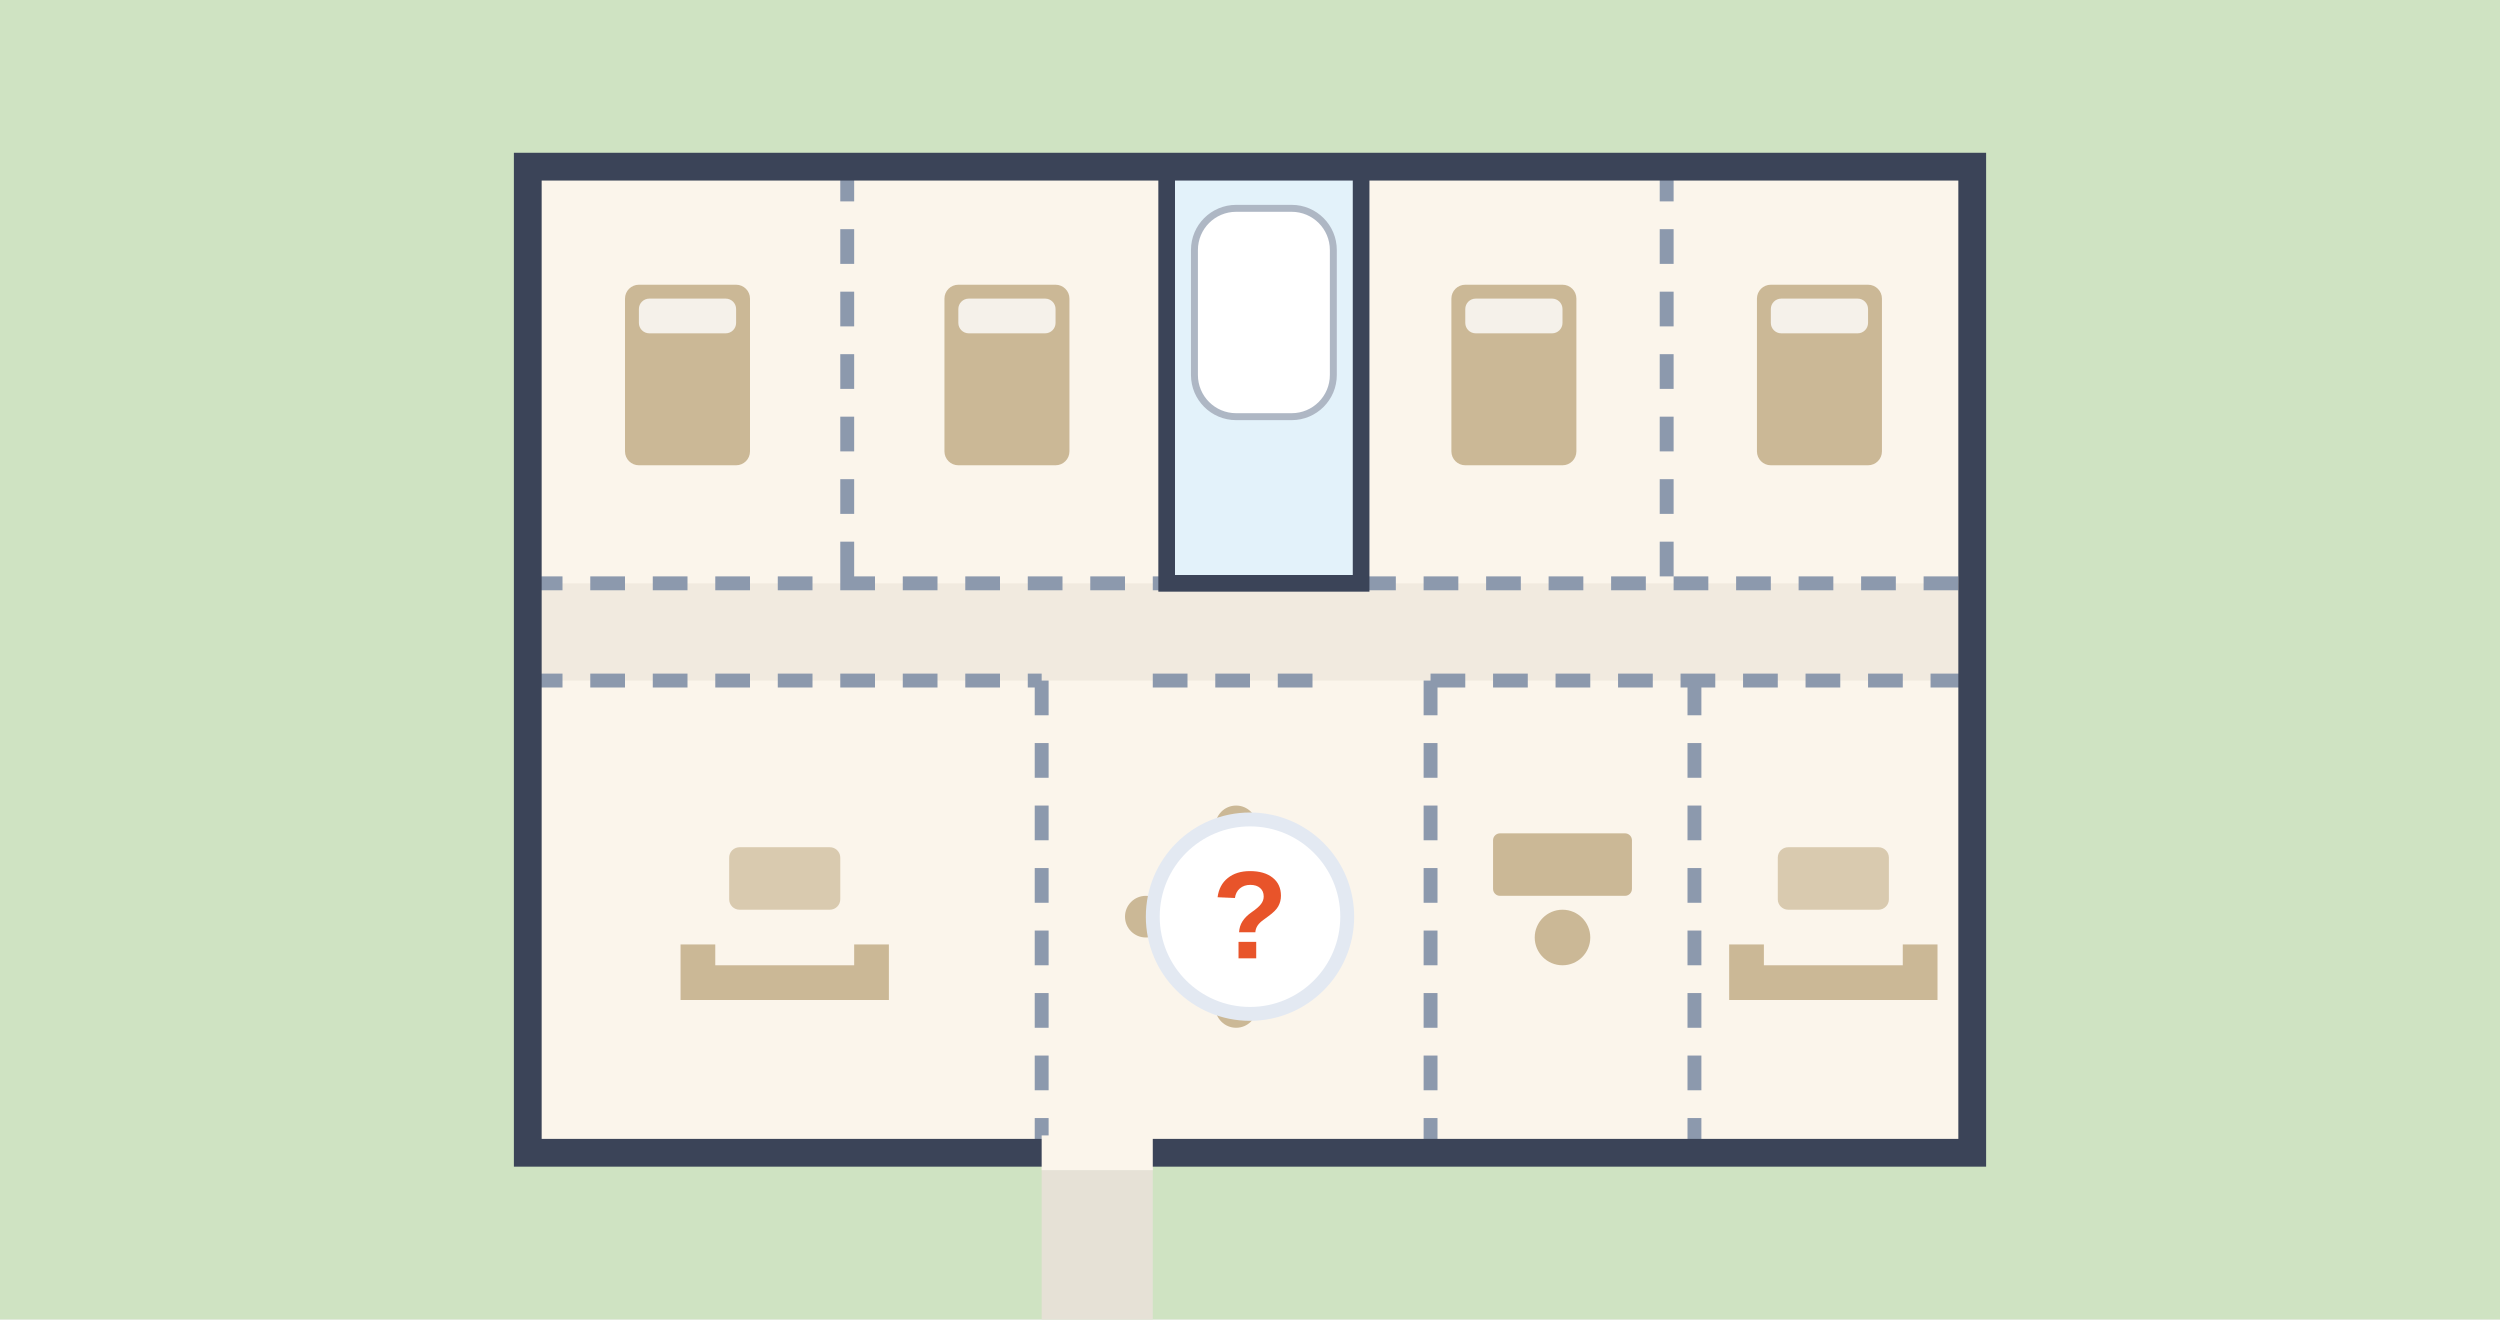
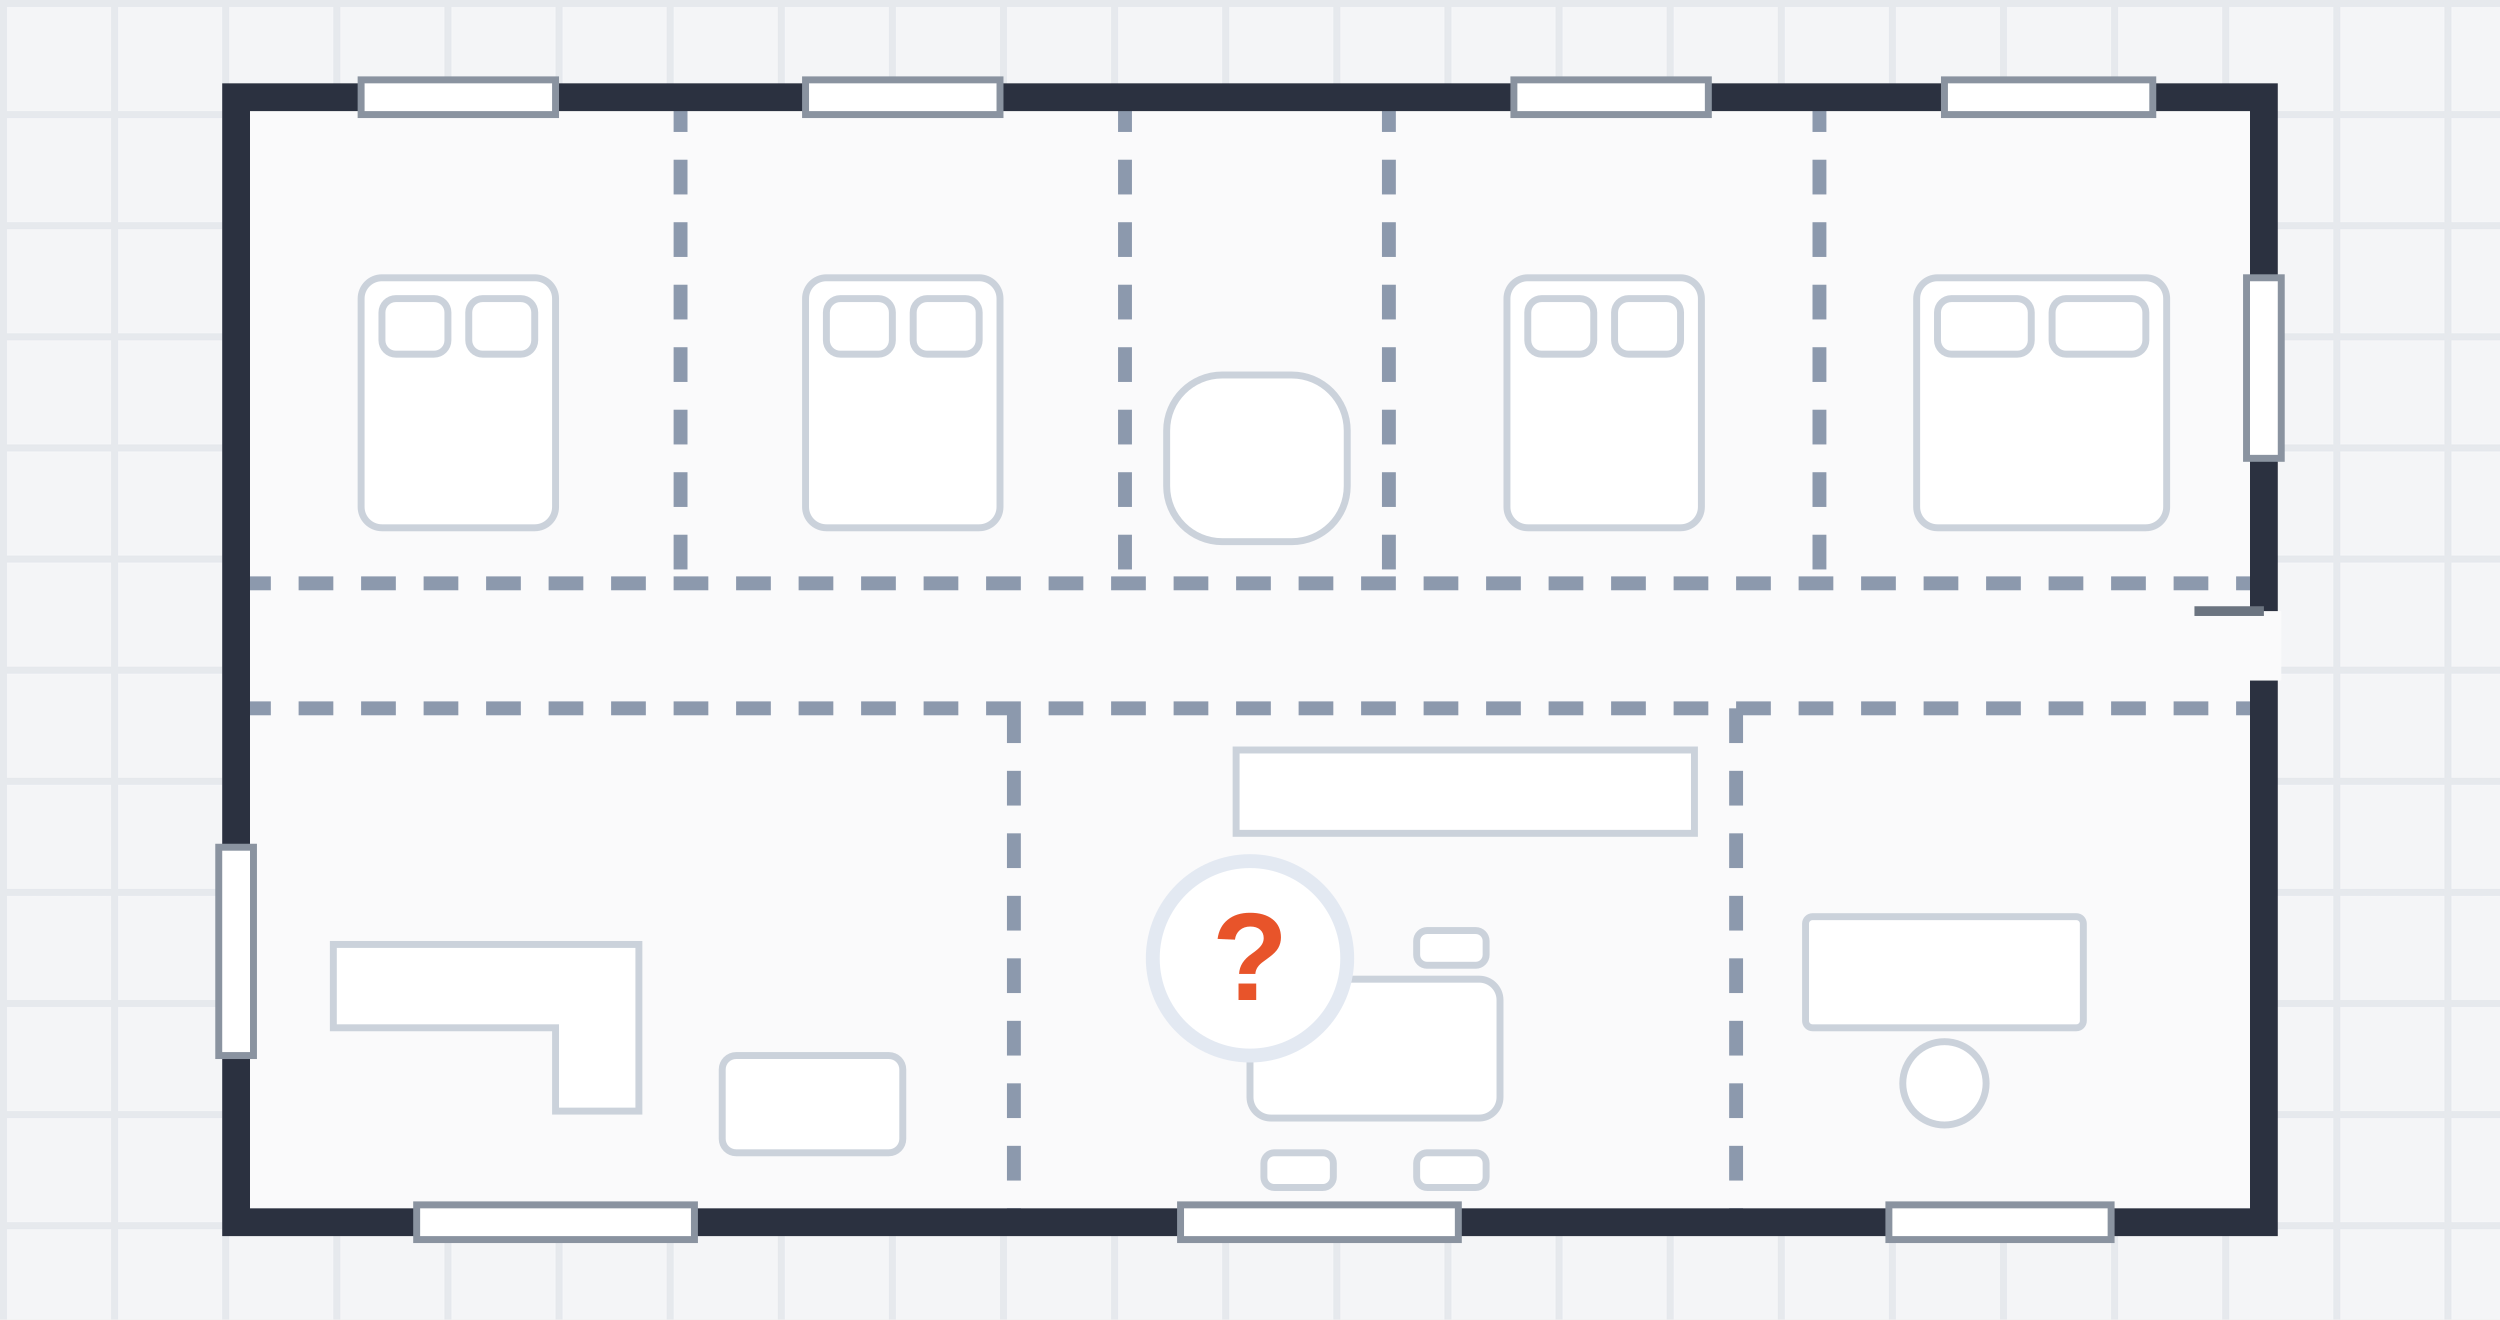
<svg xmlns="http://www.w3.org/2000/svg" viewBox="0 0 360 190" role="img" aria-label="A house from above with its rooms dashed in, the zones still to be worked out">
-   <style>.m{animation:ants 1.2s linear infinite}@keyframes ants{to{stroke-dashoffset:-24}}.q{animation:bob 2.4s ease-in-out infinite}@keyframes bob{50%{transform:translateY(-4px)}}@media (prefers-reduced-motion:reduce){.m,.q{animation:none}}</style>
-   <defs />
-   <rect width="360" height="190" fill="#CFE3C2" />
-   <rect x="150" y="166" width="16" height="24" fill="#E6E1D6" />
-   <rect x="76" y="24" width="208" height="142" fill="#FBF5EB" />
-   <rect x="168" y="24" width="28" height="60" fill="#E3F2FA" />
-   <rect x="172" y="30" width="20" height="30" rx="6" fill="#fff" stroke="#AEB7C4" />
-   <rect x="76" y="84" width="208" height="14" fill="#F1EADF" />
-   <rect x="90" y="41" width="18" height="26" rx="2" fill="#CBB896" />
-   <rect x="92" y="43" width="14" height="5" rx="1.5" fill="#fff" opacity=".8" />
-   <rect x="136" y="41" width="18" height="26" rx="2" fill="#CBB896" />
-   <rect x="138" y="43" width="14" height="5" rx="1.5" fill="#fff" opacity=".8" />
-   <rect x="209" y="41" width="18" height="26" rx="2" fill="#CBB896" />
-   <rect x="211" y="43" width="14" height="5" rx="1.5" fill="#fff" opacity=".8" />
-   <rect x="253" y="41" width="18" height="26" rx="2" fill="#CBB896" />
-   <rect x="255" y="43" width="14" height="5" rx="1.5" fill="#fff" opacity=".8" />
-   <path d="M98 136 V144 H128 V136 H123 V139 H103 V136Z" fill="#CBB896" />
-   <rect x="105" y="122" width="16" height="9" rx="1.5" fill="#CBB896" opacity=".7" />
-   <circle cx="178" cy="132" r="9" fill="#CBB896" />
-   <circle cx="178" cy="119" r="3" fill="#CBB896" />
-   <circle cx="178" cy="145" r="3" fill="#CBB896" />
-   <circle cx="165" cy="132" r="3" fill="#CBB896" />
-   <circle cx="191" cy="132" r="3" fill="#CBB896" />
-   <rect x="215" y="120" width="20" height="9" rx="1" fill="#CBB896" />
-   <circle cx="225" cy="135" r="4" fill="#CBB896" />
-   <path d="M249 136 V144 H279 V136 H274 V139 H254 V136Z" fill="#CBB896" />
-   <rect x="256" y="122" width="16" height="9" rx="1.5" fill="#CBB896" opacity=".7" />
+   <style>.zo{animation:zp 7s ease-in-out infinite}@keyframes zp{0%,38%{opacity:0}46%,88%{opacity:1}96%,100%{opacity:0}}.zr{animation:ring 1.8s ease-out infinite;transform-box:fill-box;transform-origin:center}@keyframes ring{from{transform:scale(.6);opacity:.9}to{transform:scale(2.1);opacity:0}}.m{animation:ants 1.2s linear infinite}@keyframes ants{to{stroke-dashoffset:-24}}.q{animation:bob 2.4s ease-in-out infinite}@keyframes bob{50%{transform:translateY(-4px)}}@media (prefers-reduced-motion:reduce){.zo,.zr,.m,.q{animation:none}.zo{opacity:1}}</style>
+   <defs>
+     <pattern id="off" width="7" height="7" patternUnits="userSpaceOnUse" patternTransform="rotate(45)">
+       <rect width="7" height="7" fill="#EFF1F4" />
+       <path d="M0 0 V7" stroke="#E2E6EB" stroke-width="3" />
+     </pattern>
+     <pattern id="pave" width="16" height="16" patternUnits="userSpaceOnUse">
+       <rect width="16" height="16" fill="#F4F5F7" />
+       <path d="M0 .5H16M.5 0V16" stroke="#E6E9ED" />
+     </pattern>
+   </defs>
+   <rect width="360" height="190" fill="url(#pave)" />
+   <rect x="34" y="14" width="292" height="162" fill="#FAFAFB" />
+   <rect x="34" y="14" width="64" height="70" fill="#FAFAFB" />
+   <rect x="98" y="14" width="64" height="70" fill="#FAFAFB" />
+   <rect x="162" y="14" width="38" height="70" fill="#FAFAFB" />
+   <rect x="200" y="14" width="62" height="70" fill="#FAFAFB" />
+   <rect x="262" y="14" width="64" height="70" fill="#FAFAFB" />
+   <rect x="34" y="102" width="112" height="74" fill="#FAFAFB" />
+   <rect x="146" y="102" width="104" height="74" fill="#FAFAFB" />
+   <rect x="250" y="102" width="76" height="74" fill="#FAFAFB" />
+   <rect x="52" y="40" width="28" height="36" rx="3" fill="#fff" stroke="#CBD2DB" stroke-width="1" />
+   <rect x="55" y="43" width="9.5" height="8" rx="2" fill="#fff" stroke="#CBD2DB" stroke-width="1" />
+   <rect x="67.5" y="43" width="9.5" height="8" rx="2" fill="#fff" stroke="#CBD2DB" stroke-width="1" />
+   <rect x="116" y="40" width="28" height="36" rx="3" fill="#fff" stroke="#CBD2DB" stroke-width="1" />
+   <rect x="119" y="43" width="9.5" height="8" rx="2" fill="#fff" stroke="#CBD2DB" stroke-width="1" />
+   <rect x="131.5" y="43" width="9.5" height="8" rx="2" fill="#fff" stroke="#CBD2DB" stroke-width="1" />
+   <rect x="168" y="54" width="26" height="24" rx="8" fill="#fff" stroke="#CBD2DB" stroke-width="1" />
+   <rect x="217" y="40" width="28" height="36" rx="3" fill="#fff" stroke="#CBD2DB" stroke-width="1" />
+   <rect x="220" y="43" width="9.5" height="8" rx="2" fill="#fff" stroke="#CBD2DB" stroke-width="1" />
+   <rect x="232.5" y="43" width="9.5" height="8" rx="2" fill="#fff" stroke="#CBD2DB" stroke-width="1" />
+   <rect x="276" y="40" width="36" height="36" rx="3" fill="#fff" stroke="#CBD2DB" stroke-width="1" />
+   <rect x="279" y="43" width="13.5" height="8" rx="2" fill="#fff" stroke="#CBD2DB" stroke-width="1" />
+   <rect x="295.5" y="43" width="13.5" height="8" rx="2" fill="#fff" stroke="#CBD2DB" stroke-width="1" />
+   <path d="M48 136 h44 v24 h-12 v-12 h-32z" fill="#fff" stroke="#CBD2DB" stroke-width="1" />
+   <rect x="104" y="152" width="26" height="14" rx="2" fill="#fff" stroke="#CBD2DB" stroke-width="1" />
+   <rect x="178" y="108" width="66" height="12" fill="#fff" stroke="#CBD2DB" stroke-width="1" />
+   <rect x="180" y="141" width="36" height="20" rx="3" fill="#fff" stroke="#CBD2DB" stroke-width="1" />
+   <rect x="182" y="134" width="10" height="5" rx="1.5" fill="#fff" stroke="#CBD2DB" stroke-width="1" />
+   <rect x="204" y="134" width="10" height="5" rx="1.5" fill="#fff" stroke="#CBD2DB" stroke-width="1" />
+   <rect x="182" y="166" width="10" height="5" rx="1.5" fill="#fff" stroke="#CBD2DB" stroke-width="1" />
+   <rect x="204" y="166" width="10" height="5" rx="1.5" fill="#fff" stroke="#CBD2DB" stroke-width="1" />
+   <rect x="260" y="132" width="40" height="16" rx="1" fill="#fff" stroke="#CBD2DB" stroke-width="1" />
+   <circle cx="280" cy="156" r="6" fill="#fff" stroke="#CBD2DB" stroke-width="1" />
  <g fill="none" stroke="#8C99AD" stroke-width="2" stroke-dasharray="5 4" class="m">
-     <path d="M76 84 H168 M196 84 H284 M76 98 H150 M206 98 H284 M122 24 V84 M240 24 V84 M150 98 V166 M206 98 V166 M244 98 V166 M166 98 H190" />
+     <path d="M34 84 H326 M34 102 H326 M98 14 V84 M162 14 V84 M200 14 V84 M262 14 V84 M146 102 V176 M250 102 V176" />
  </g>
-   <g fill="none" stroke="#3B4458" stroke-width="2.4">
-     <path d="M168 24 V84 H196 V24" />
+   <g stroke="#FAFAFB" stroke-width="4" />
+   <rect x="34" y="14" width="292" height="162" fill="none" stroke="#2B3140" stroke-width="4" />
+   <g fill="#fff" stroke="#8A93A0" stroke-width="1">
+     <rect x="52" y="11.5" width="28" height="5" />
+     <rect x="116" y="11.5" width="28" height="5" />
+     <rect x="218" y="11.5" width="28" height="5" />
+     <rect x="280" y="11.5" width="30" height="5" />
+     <rect x="60" y="173.5" width="40" height="5" />
+     <rect x="170" y="173.5" width="40" height="5" />
+     <rect x="272" y="173.5" width="32" height="5" />
+     <rect x="323.5" y="40" width="5" height="26" />
+     <rect x="31.5" y="122" width="5" height="30" />
  </g>
-   <rect x="76" y="24" width="208" height="142" fill="none" stroke="#3B4458" stroke-width="4" />
-   <path d="M150 166 H166" stroke="#FBF5EB" stroke-width="5" />
+   <path d="M326 88 v10" stroke="#FAFAFB" stroke-width="5" />
+   <path d="M326 88 h-10" stroke="#6B7480" stroke-width="1.4" />
  <g class="q">
-     <circle cx="180" cy="132" r="14" fill="#fff" stroke="#E3E9F2" stroke-width="2" />
-     <text x="180" y="138" text-anchor="middle" font-family="Arial,Helvetica,sans-serif" font-weight="700" font-size="18" fill="#E8542A">?</text>
+     <circle cx="180" cy="138" r="14" fill="#fff" stroke="#E3E9F2" stroke-width="2" />
+     <text x="180" y="144" text-anchor="middle" font-family="Arial,Helvetica,sans-serif" font-weight="700" font-size="18" fill="#E8542A">?</text>
  </g>
</svg>
